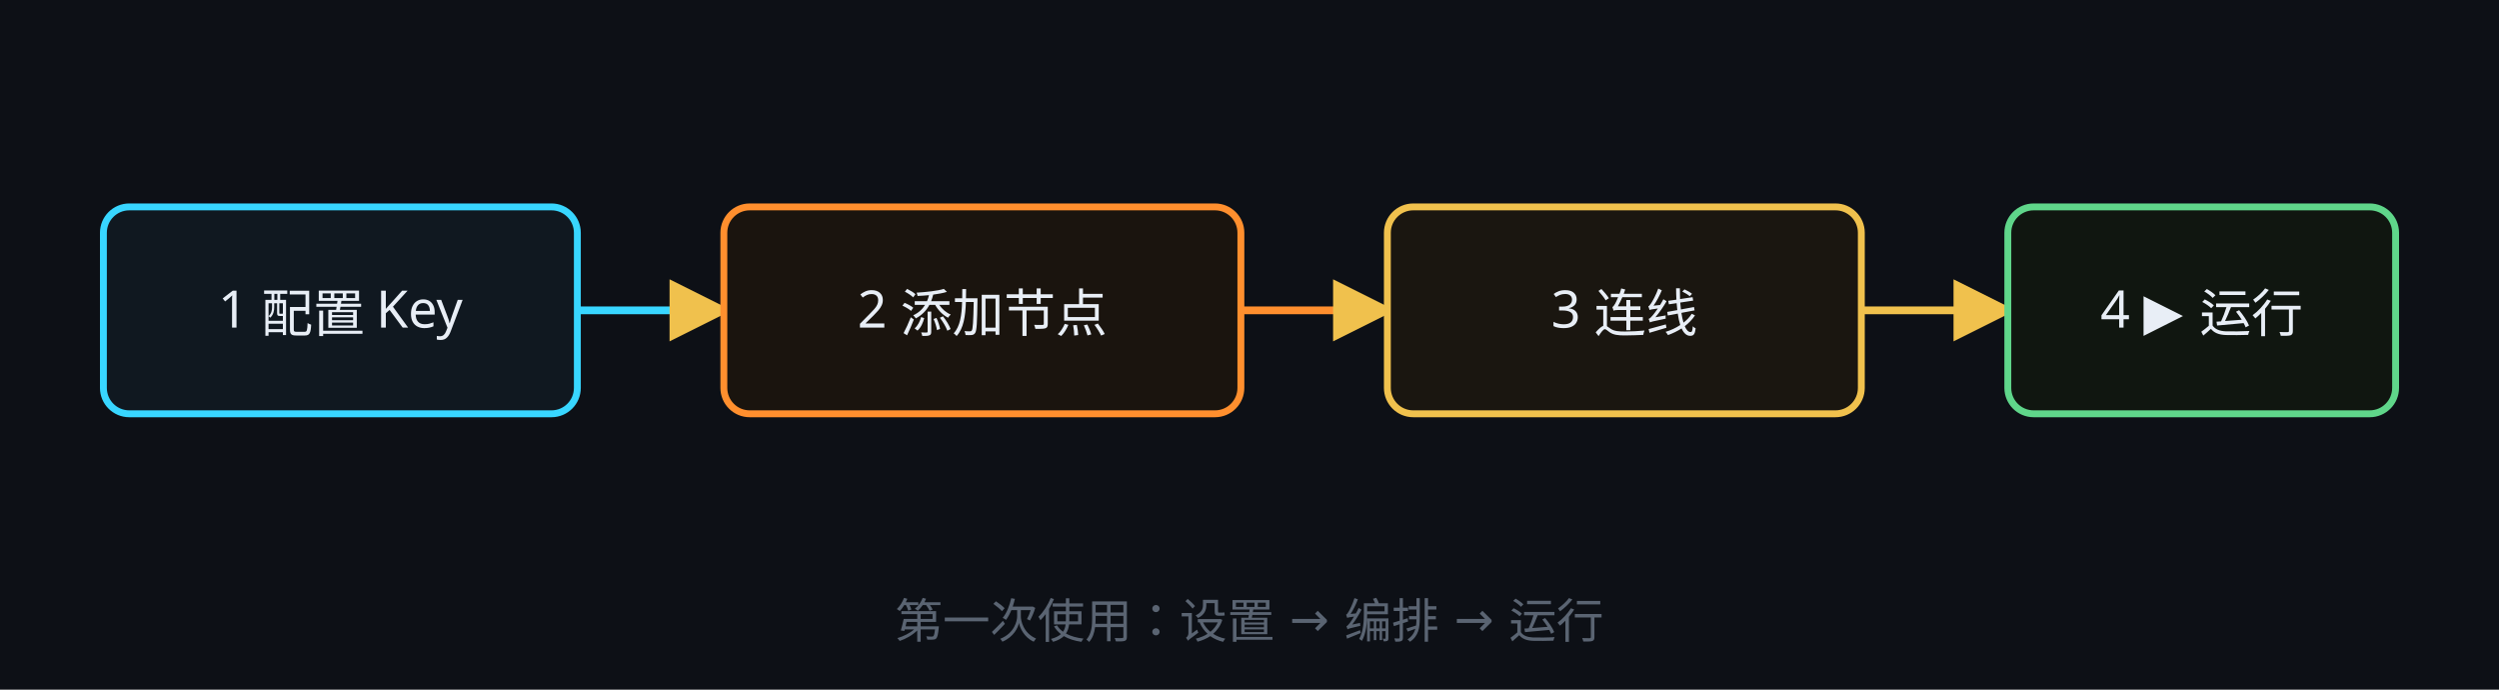
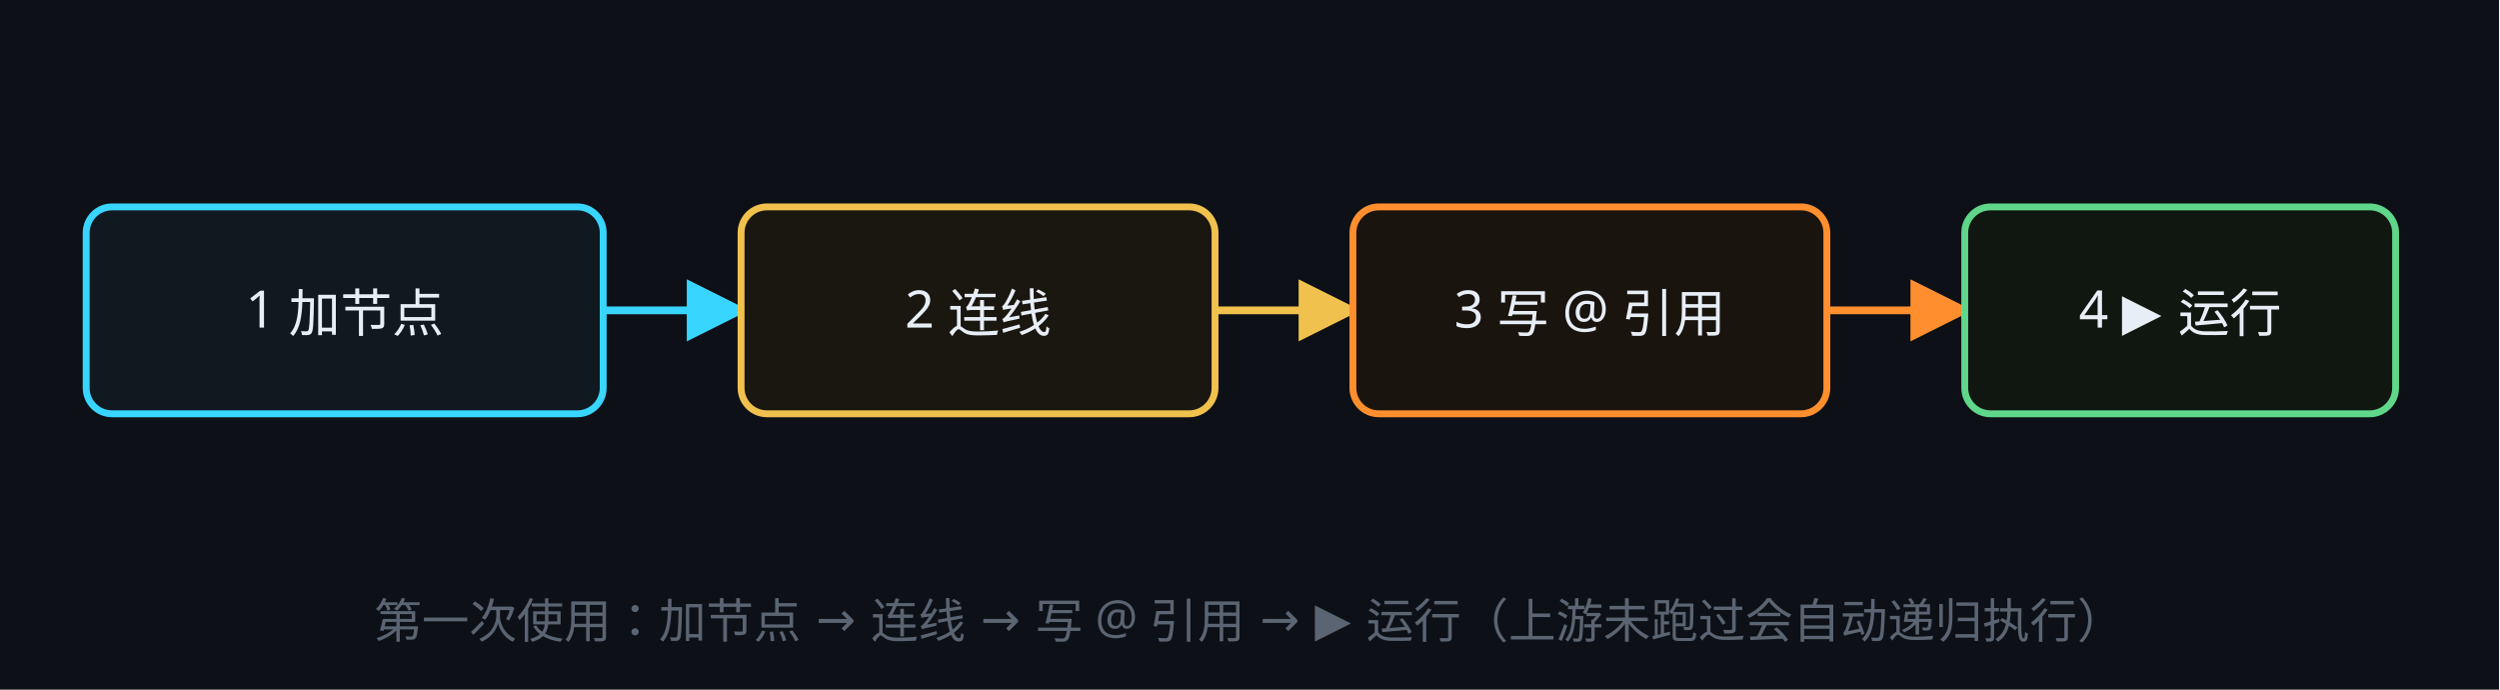
<svg xmlns="http://www.w3.org/2000/svg" viewBox="0 0 580 160" width="580" height="160">
  <rect width="580" height="160" fill="#0d1016" />
  <defs>
-     <marker id="arr" markerWidth="8" markerHeight="8" refX="7" refY="4" orient="auto">
+     <marker id="arr-gold" markerWidth="8" markerHeight="8" refX="7" refY="4" orient="auto">
      <path d="M0,0 L8,4 L0,8 z" fill="#f0c14d" />
    </marker>
+     <marker id="arr-cyan" markerWidth="8" markerHeight="8" refX="7" refY="4" orient="auto">
+       <path d="M0,0 L8,4 L0,8 z" fill="#38d6ff" />
+     </marker>
+     <marker id="arr-orange" markerWidth="8" markerHeight="8" refX="7" refY="4" orient="auto">
+       <path d="M0,0 L8,4 L0,8 z" fill="#ff8f2e" />
+     </marker>
+     <marker id="arr-green" markerWidth="8" markerHeight="8" refX="7" refY="4" orient="auto">
+       <path d="M0,0 L8,4 L0,8 z" fill="#5fd68a" />
+     </marker>
+     <marker id="arr-red" markerWidth="8" markerHeight="8" refX="7" refY="4" orient="auto">
+       <path d="M0,0 L8,4 L0,8 z" fill="#ff6b6b" />
+     </marker>
+     <marker id="arr-purple" markerWidth="8" markerHeight="8" refX="7" refY="4" orient="auto">
+       <path d="M0,0 L8,4 L0,8 z" fill="#c792ea" />
+     </marker>
  </defs>
-   <rect x="24" y="48" width="110" height="48" rx="6" fill="#101820" stroke="#38d6ff" stroke-width="1.6" />
-   <text x="79" y="76" text-anchor="middle" fill="#e8eef6" font-size="12" font-family="Segoe UI,sans-serif">1 配置 Key</text>
-   <line x1="134" y1="72" x2="168" y2="72" stroke="#38d6ff" stroke-width="1.8" marker-end="url(#arr)" />
-   <rect x="168" y="48" width="120" height="48" rx="6" fill="#1a140e" stroke="#ff8f2e" stroke-width="1.6" />
-   <text x="228" y="76" text-anchor="middle" fill="#e8eef6" font-size="12" font-family="Segoe UI,sans-serif">2 添加节点</text>
-   <line x1="288" y1="72" x2="322" y2="72" stroke="#ff8f2e" stroke-width="1.8" marker-end="url(#arr)" />
-   <rect x="322" y="48" width="110" height="48" rx="6" fill="#1a1610" stroke="#f0c14d" stroke-width="1.6" />
-   <text x="377" y="76" text-anchor="middle" fill="#e8eef6" font-size="12" font-family="Segoe UI,sans-serif">3 连线</text>
-   <line x1="432" y1="72" x2="466" y2="72" stroke="#f0c14d" stroke-width="1.8" marker-end="url(#arr)" />
-   <rect x="466" y="48" width="90" height="48" rx="6" fill="#101610" stroke="#5fd68a" stroke-width="1.6" />
-   <text x="511" y="76" text-anchor="middle" fill="#e8eef6" font-size="12" font-family="Segoe UI,sans-serif">4 ▶ 运行</text>
-   <text x="290" y="148" text-anchor="middle" fill="#5a6472" font-size="11" font-family="Segoe UI,sans-serif">第一次使用：设置 → 编排 → 运行</text>
+   <rect x="20" y="48" width="120" height="48" rx="6" fill="#101820" stroke="#38d6ff" stroke-width="1.6" />
+   <text x="80" y="76" text-anchor="middle" fill="#e8eef6" font-size="12" font-family="Segoe UI,sans-serif">1 加节点</text>
+   <line x1="140" y1="72" x2="172" y2="72" stroke="#38d6ff" stroke-width="1.8" marker-end="url(#arr-cyan)" />
+   <rect x="172" y="48" width="110" height="48" rx="6" fill="#1a1610" stroke="#f0c14d" stroke-width="1.6" />
+   <text x="227" y="76" text-anchor="middle" fill="#e8eef6" font-size="12" font-family="Segoe UI,sans-serif">2 连线</text>
+   <line x1="282" y1="72" x2="314" y2="72" stroke="#f0c14d" stroke-width="1.8" marker-end="url(#arr-gold)" />
+   <rect x="314" y="48" width="110" height="48" rx="6" fill="#1a140e" stroke="#ff8f2e" stroke-width="1.6" />
+   <text x="369" y="76" text-anchor="middle" fill="#e8eef6" font-size="12" font-family="Segoe UI,sans-serif">3 写 @ 引用</text>
+   <line x1="424" y1="72" x2="456" y2="72" stroke="#ff8f2e" stroke-width="1.8" marker-end="url(#arr-orange)" />
+   <rect x="456" y="48" width="100" height="48" rx="6" fill="#101610" stroke="#5fd68a" stroke-width="1.6" />
+   <text x="506" y="76" text-anchor="middle" fill="#e8eef6" font-size="12" font-family="Segoe UI,sans-serif">4 ▶ 运行</text>
+   <text x="290" y="148" text-anchor="middle" fill="#5a6472" font-size="11" font-family="Segoe UI,sans-serif">第一次使用：加节点 → 连线 → 写 @ 引用 → ▶ 运行（上游未跑过会自动递归执行）</text>
</svg>
